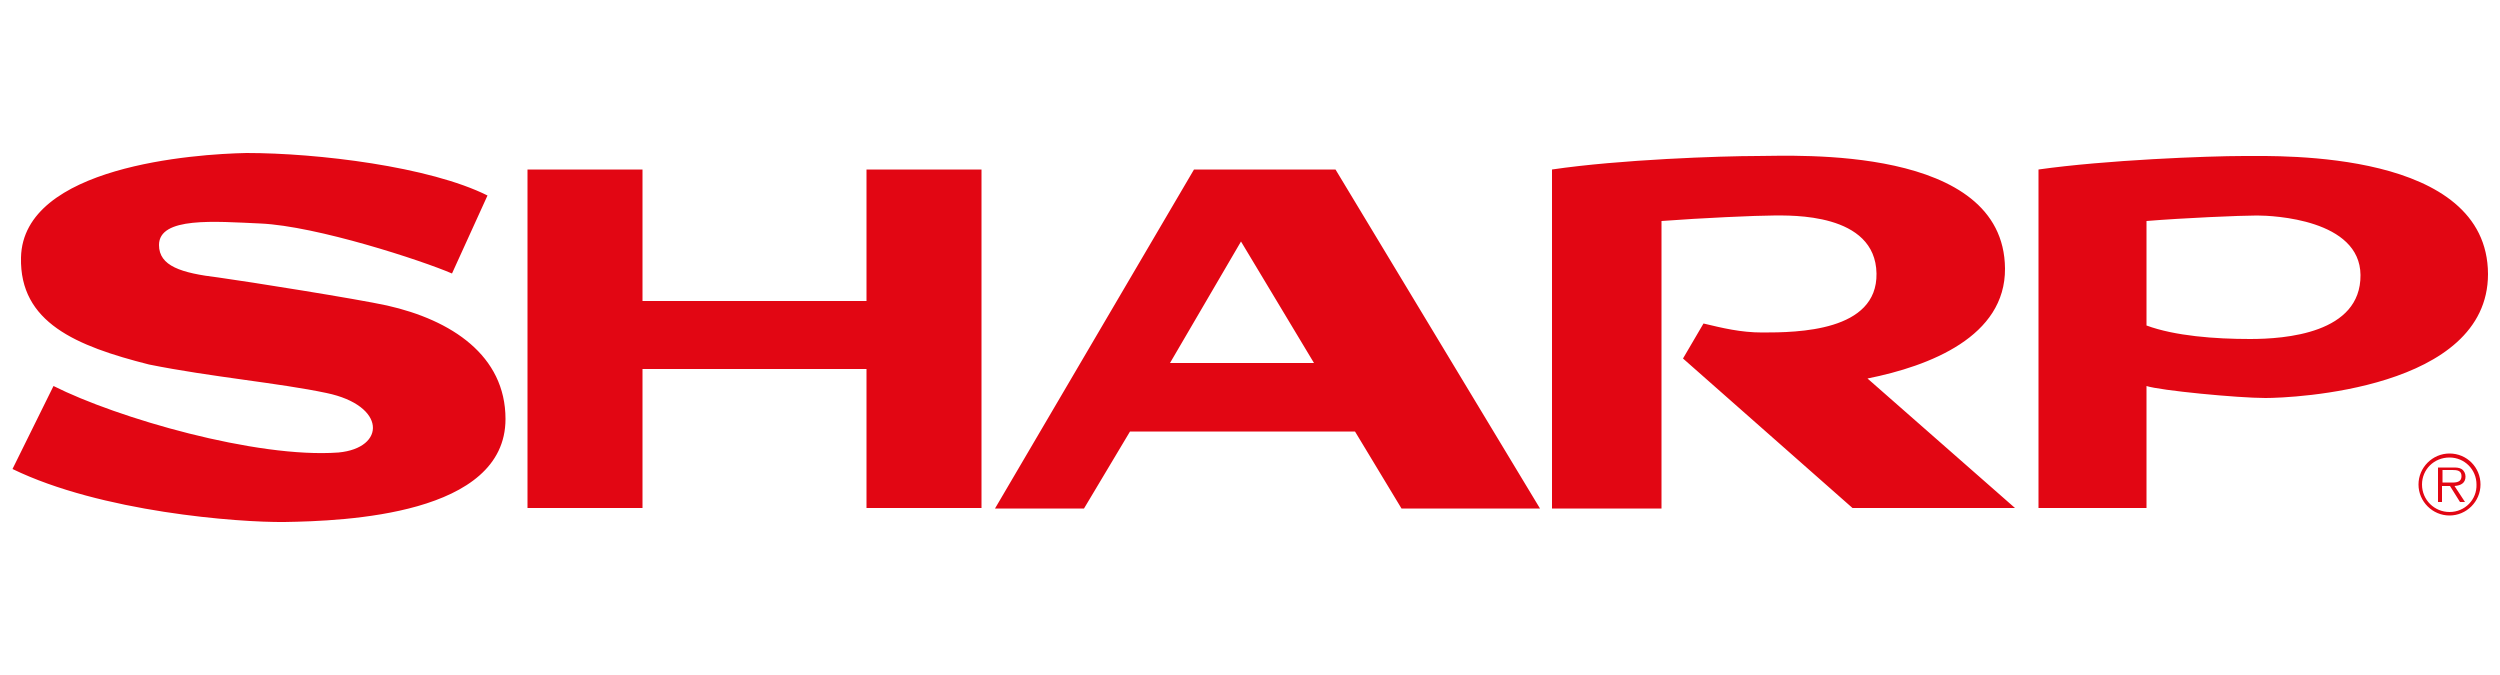
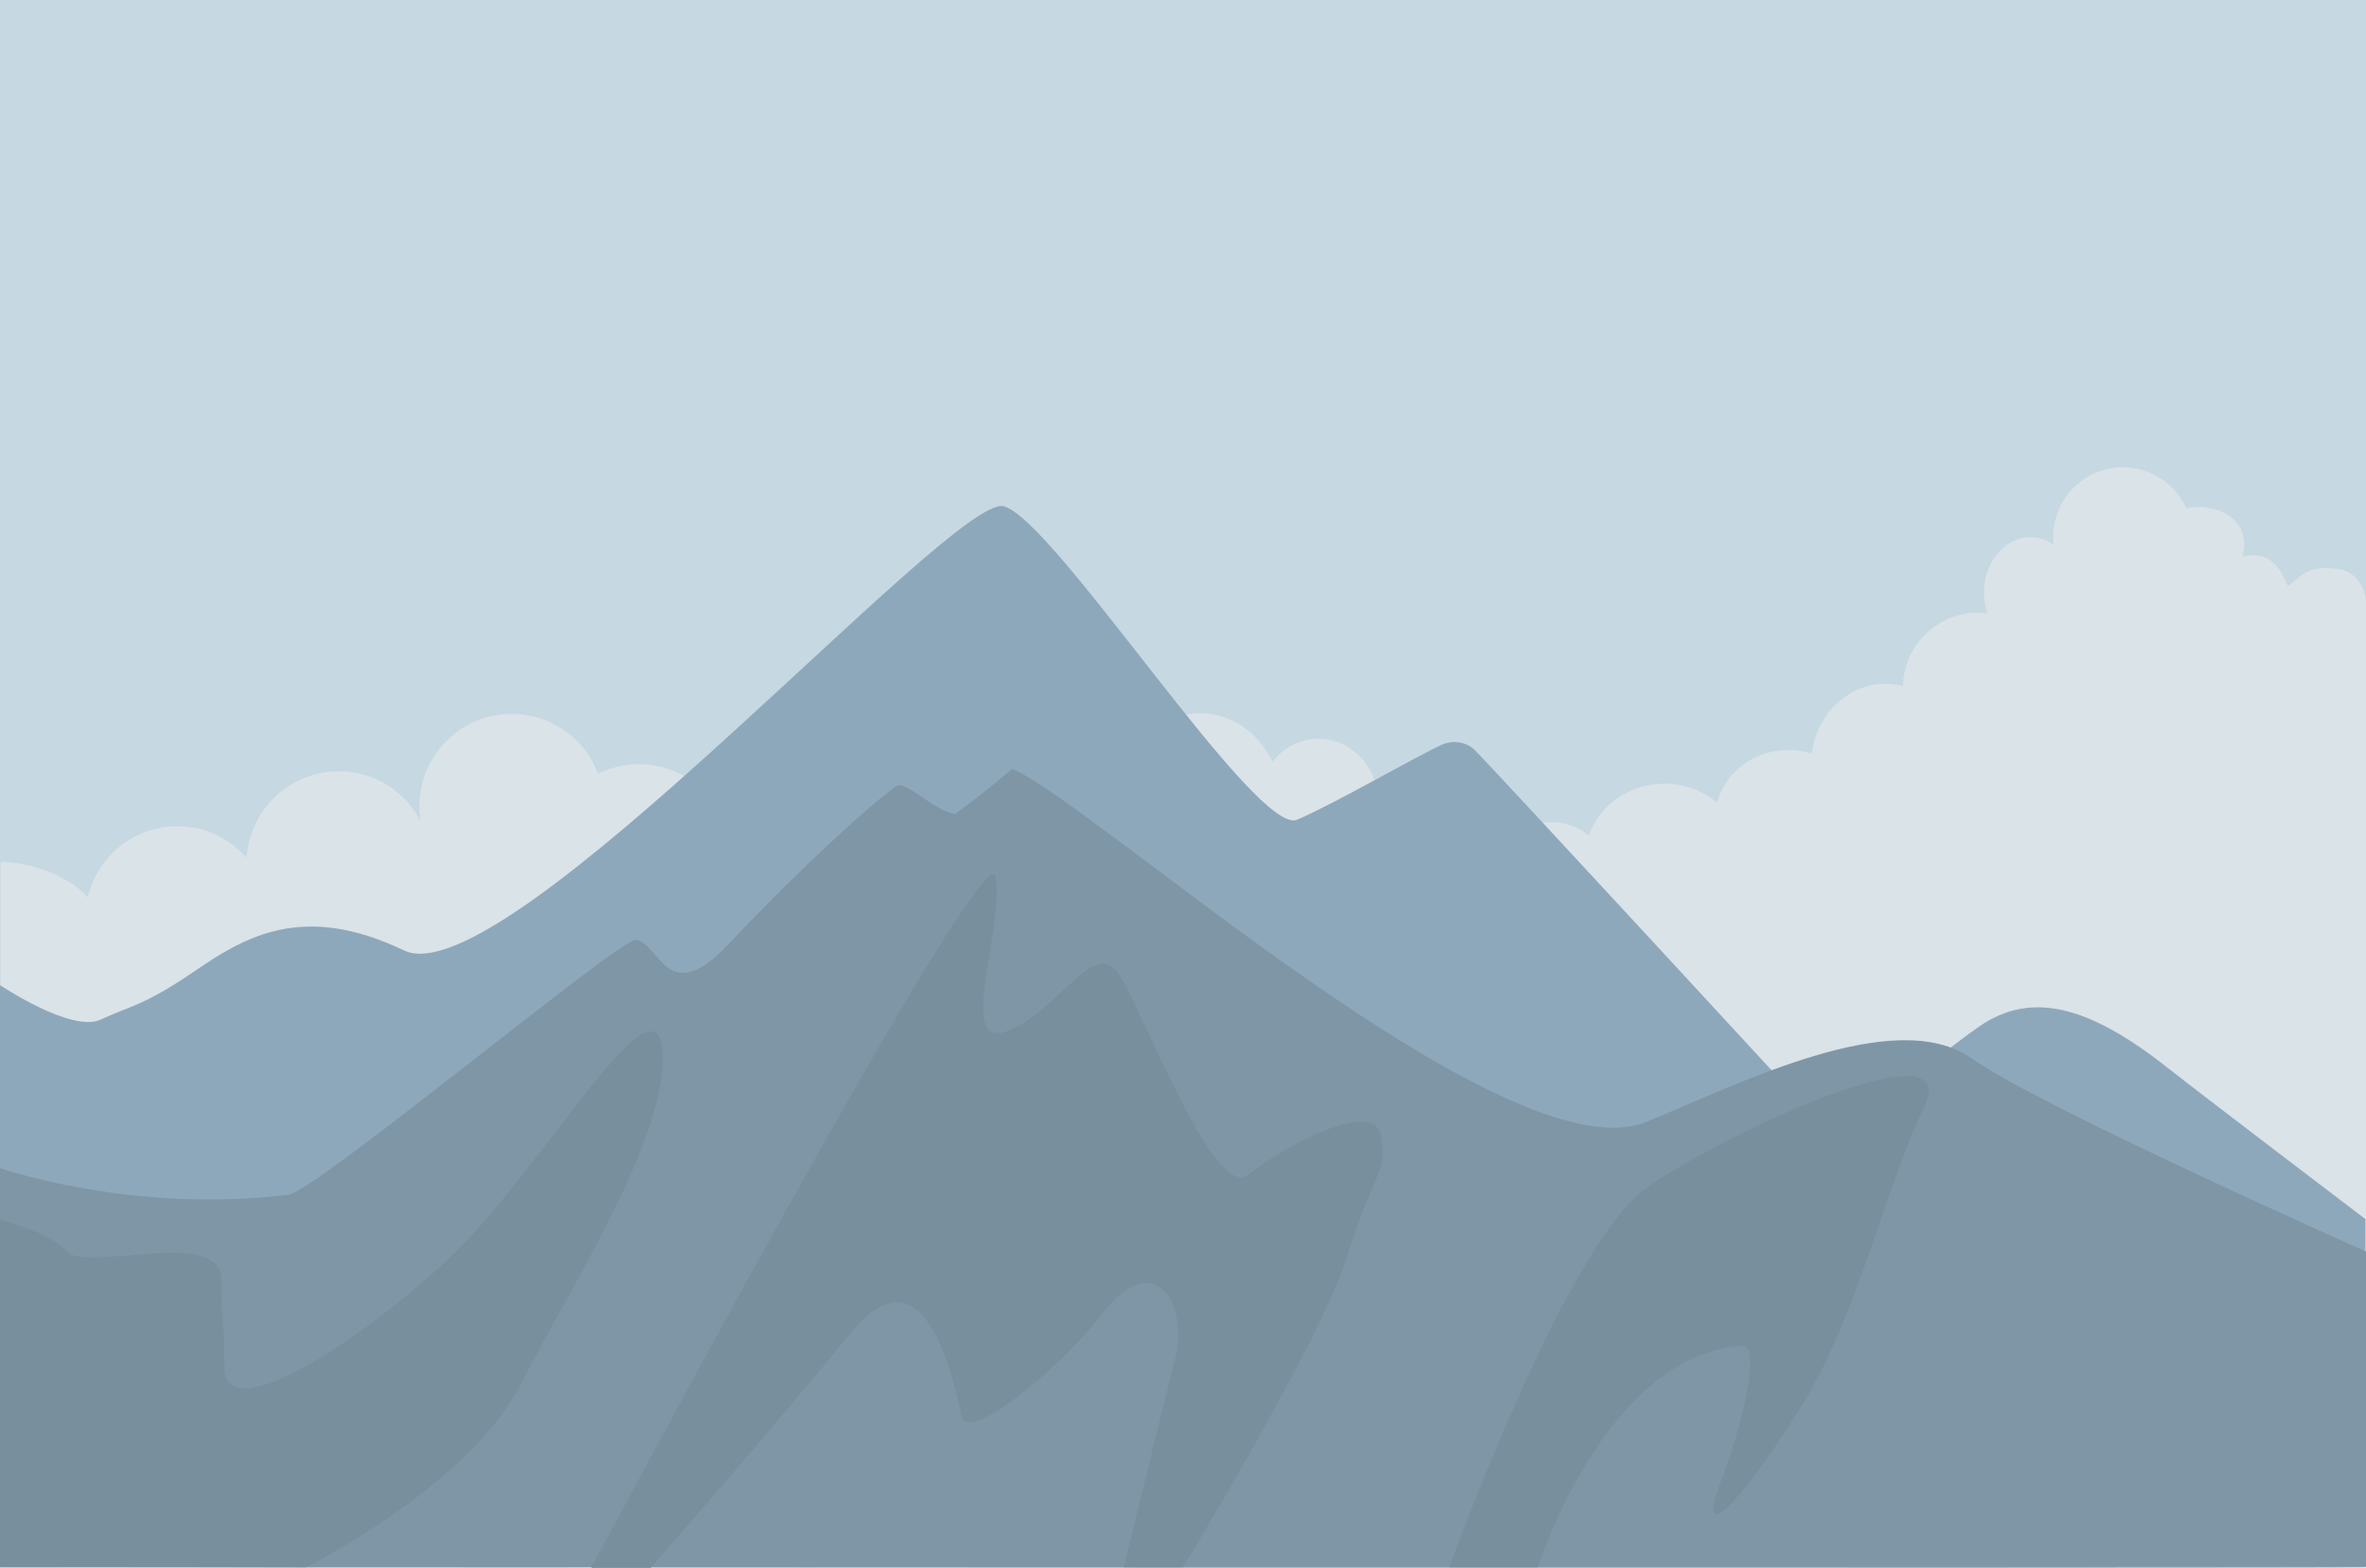
- <svg xmlns="http://www.w3.org/2000/svg" version="1.1" id="microsoft" x="0px" y="0px" width="500px" height="135px" viewBox="0 0 500 135" enable-background="new 0 0 500 135" xml:space="preserve">
-   <path fill-rule="evenodd" clip-rule="evenodd" fill="#E20613" d="M489.9,90.7c-3.4,0-6.2,2.8-6.2,6.2c0,3.4,2.8,6.2,6.2,6.2  c3.4,0,6.2-2.8,6.2-6.2C496.1,93.5,493.4,90.7,489.9,90.7L489.9,90.7z M489.9,102.4c-3,0-5.5-2.4-5.5-5.5c0-3,2.4-5.4,5.5-5.4  c3,0,5.4,2.4,5.4,5.4C495.4,99.9,493,102.4,489.9,102.4L489.9,102.4z M493.1,95.3c0-0.6-0.3-1.2-0.8-1.5c-0.5-0.3-1.1-0.3-1.7-0.3  h-3v6.9h0.8v-3.2h1.6l2,3.2h1l-2.1-3.2C492.2,97.1,493.1,96.6,493.1,95.3L493.1,95.3z M489.8,96.5h-1.3V94h2c0.9,0,1.8,0.1,1.8,1.2  C492.3,96.7,490.8,96.5,489.8,96.5L489.8,96.5z M448.8,31.2c-7.3,0-27.7,0.8-41.1,2.7v67.7h21.6V77.2c2.7,0.9,18.3,2.4,23.8,2.4  c5.4,0,44.5-1.7,44.5-24.8C497.5,30,456.1,31.2,448.8,31.2L448.8,31.2z M450,67.8c-7,0-15-0.6-20.7-2.7V44.2  c7.3-0.6,18.8-1.1,22.1-1.1c3.3,0,20.6,0.8,20.7,11.9C472.2,66.7,457,67.8,450,67.8L450,67.8z M77.4,61.1  c12.9,2.9,23.7,10,23.7,22.7c0,19.2-32.1,20.4-44.2,20.6c-9.4,0.1-36.7-2-54.4-10.6l8.2-16.6c12.7,6.4,40.6,14.5,57,13.3  c9.5-0.9,9.6-9.4-2.4-11.9c-9.4-2-23.1-3.2-35.5-5.7C15.2,69.2,3.9,64.5,4.2,51.5c0.4-18.3,34.8-20.7,45.1-20.9  c14.2,0,36.6,2.7,48.2,8.5l-7.1,15.6c-6-2.6-27.1-9.5-38.3-10C43,44.3,31.8,43.3,31.8,49c0,4.2,4.4,5.6,11.9,6.5  C49.5,56.3,71.5,59.8,77.4,61.1L77.4,61.1z M173.3,60.2V33.9h23v67.7h-23V73.8h-44.8v27.8h-23V33.9h23v26.3H173.3L173.3,60.2z   M267.1,33.9h-28.3L199,101.7h17.8l9.2-15.4H271l9.3,15.4h27.7L267.1,33.9L267.1,33.9z M234,72.6l14.2-24.3l14.6,24.3H234L234,72.6z   M401,53.7c0.1,13.6-15,19.5-27.5,22l29.5,25.9h-32.5l-33.9-29.9l4.1-7c3.8,0.9,7.4,1.8,11.8,1.8c7,0,23-0.2,22.8-11.8  c-0.2-12.2-17.2-11.6-20.6-11.6c-3.3,0-14.5,0.5-22.4,1.1v57.5h-21.9V33.9c13.5-2,33.9-2.7,41.1-2.7C358.8,31.2,400.8,28.9,401,53.7  L401,53.7z" />
+ <svg xmlns="http://www.w3.org/2000/svg" version="1.1" id="default-image-solid" x="0px" y="0px" viewBox="0 0 400 265" style="width: 400px; height: 265px;">
+   <rect fill="#C6D8E1" width="400" height="265" />
+   <path fill="#D9E3E8" d="M395.3,96.2c-5-0.8-6.1,1.1-8.5,2.9c-1-2.3-2.6-6.2-7.7-5c1.5-5.3-2.6-8.4-7.7-8.4c-0.6,0-1.2,0.1-1.8,0.2  c-1.8-4.1-6-6.9-10.7-6.9c-6.5,0-11.8,5.3-11.8,11.8c0,0.4,0,0.9,0.1,1.3c-1.2-0.8-2.5-1.3-3.9-1.3c-4.3,0-7.9,4.2-7.9,9.4  c0,1.2,0.2,2.4,0.6,3.5c-0.5-0.1-1-0.1-1.6-0.1c-6.9,0-12.5,5.5-12.7,12.4c-0.9-0.2-1.9-0.4-2.9-0.4c-6.4,0-11.7,5.2-12.5,11.8  c-1.2-0.4-2.5-0.6-3.9-0.6c-5.9,0-10.8,3.8-12.1,8.9c-2.4-2-5.5-3.2-8.9-3.2c-6,0-11.1,3.7-12.8,8.8c-1.5-1.4-3.8-2.3-6.3-2.3  c-2.1,0-4.1,0.6-5.5,1.7h-0.1c-1.3-5.5-6.2-9.5-12.1-9.5c-2.4,0-4.7,0.7-6.6,1.9c-1.4-0.7-3-1.2-4.8-1.2c-0.3,0-0.5,0-0.8,0  c-1.5-4.1-5.2-7-9.5-7c-3.1,0-5.9,1.5-7.8,3.9c-2.2-4.8-6.8-8.2-12.2-8.2c-5.6,0-10.5,3.7-12.5,8.8c-2.1-0.9-4.4-1.5-6.9-1.5  c-6.8,0-12.5,3.9-14.5,9.3c-0.2,0-0.5,0-0.7,0c-5.2,0-9.6,3.2-11.4,7.8c-2.7-2.8-7-4.5-11.8-4.5c-3.3,0-6.4,0.9-8.9,2.3  c-2.1-6.5-8-12.2-18.1-9.9c-2.7-2.3-6.3-3.7-10.1-3.7c-2.5,0-4.8,0.6-6.9,1.6c-2.2-5.9-7.9-10.1-14.6-10.1c-8.6,0-15.6,7-15.6,15.6  c0,0.9,0.1,1.7,0.2,2.5c-2.6-5-7.8-8.4-13.8-8.4c-8.3,0-15.1,6.5-15.6,14.6c-2.9-3.2-7-5.3-11.7-5.3c-7.4,0-13.5,5.1-15.2,12  c-2.9-3.5-9.8-6-14.7-6v119.2h400V102C400,102,400,97,395.3,96.2z" />
+   <path fill="#8EA8BB" d="M400,206.2c0,0-25.3-19.2-33.6-25.7c-13.4-10.6-23.1-12.9-31.7-7s-23.9,19.7-23.9,19.7s-58.9-63.9-61.5-66.4  c-1.5-1.4-3.6-1.7-5.5-0.9c-5.2,2.4-17.6,9.7-24.5,12.7c-6.9,2.9-41-50.7-49.6-53s-84.3,83.3-101.4,75.1s-26.9-2.3-35.4,3.5  c-8.6,5.9-11,5.9-15.9,8.2s-17.1-5.9-17.1-5.9V265c0,0,400,0.2,400,0v-58.8H400z" />
+   <path fill="#7E96A6" d="M333.4,179c-13.1-9.3-40,4.6-55.1,10.7c-23.6,9.6-94-54.4-107.2-59.7c0,0-4.2,3.7-9.6,7.6  c-3.5-0.4-8.4-5.7-9.9-4.7c-4.6,3.1-17.8,15.4-28.3,26.6c-10.5,11.3-11.7,0-15.8-0.6c-2.5-0.4-54.1,42.5-58.7,43.1  C22.3,205.3,0,197.5,0,197.5V265l400-0.1v-53.3C400,211.6,344.8,187.1,333.4,179z" />
+   <path fill="#788F9E" d="M0,264.9v-58.6c0,0,8.2,1.8,11.3,5.3c3.1,3.6,26.1-4.2,26.1,4.7s0.5,4.2,0.5,14.8c0,10.7,23-4.2,38.1-18.4  s34.9-49.2,36-35c1,14.2-15.1,39.2-24,56.4C79.1,251.4,51.7,265,51.7,265L0,264.9z" />
+   <path fill="#788F9E" d="M100,265c0,0,66.7-125.1,68.3-116.8s-6.8,29.7,2.1,26.1c8.9-3.6,14.6-16,18.8-9.5s16.2,38.6,21.9,33.8  c5.7-4.7,21.4-13.1,22.4-6.5c1,6.5-1,5.3-5.7,20.2C223.1,227.1,200,265,200,265h-10c0,0,6-24.8,8.6-34.9c2.6-10.1-3.7-19-12-8.3  s-23,22-24,17.8s-5.7-30.3-18.8-14.2c-13,16-33.8,39.7-33.8,39.7h-10V265z" />
+   <path fill="#788F9E" d="M245,265c0,0,19.8-54.7,33.4-64.2s53.7-27.9,46.9-13.6c-6.8,14.2-11,34.4-20.3,49.8  c-9.4,15.4-18.8,26.1-14.1,13.6c4.7-12.5,6.4-23.3,3.7-23.1C271.3,229.1,260,265,260,265H245z" />
</svg>
